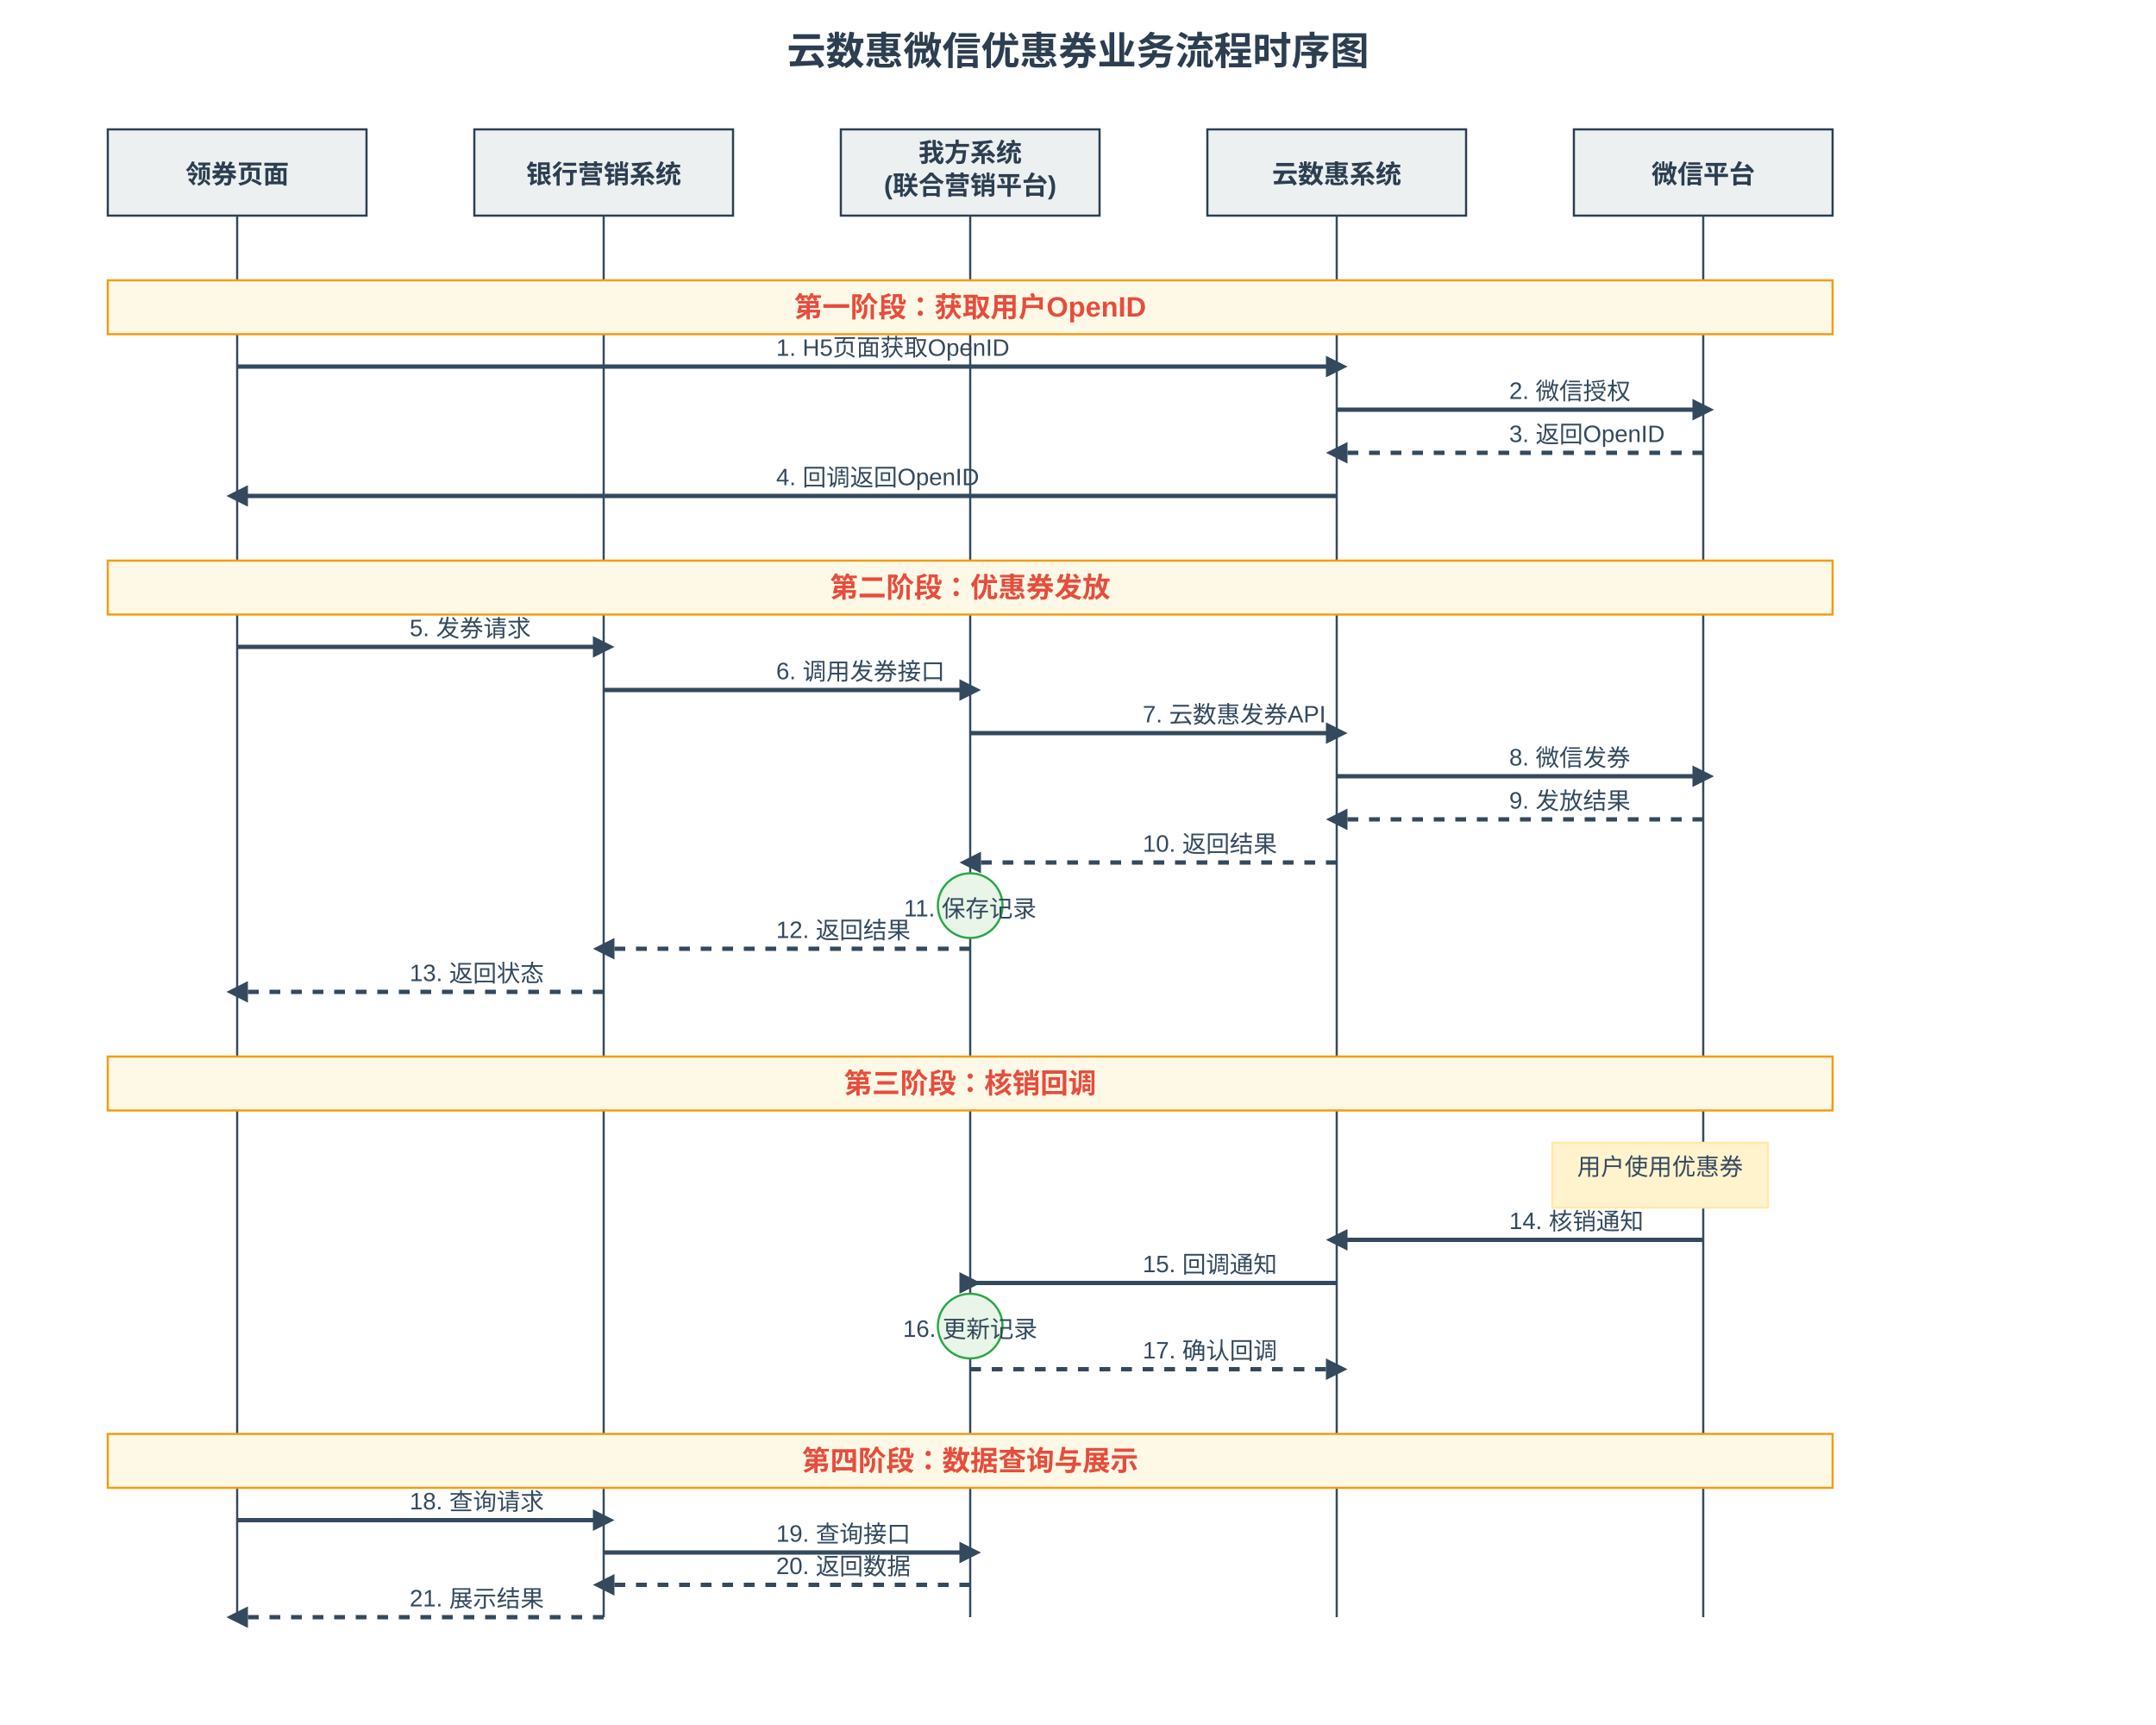
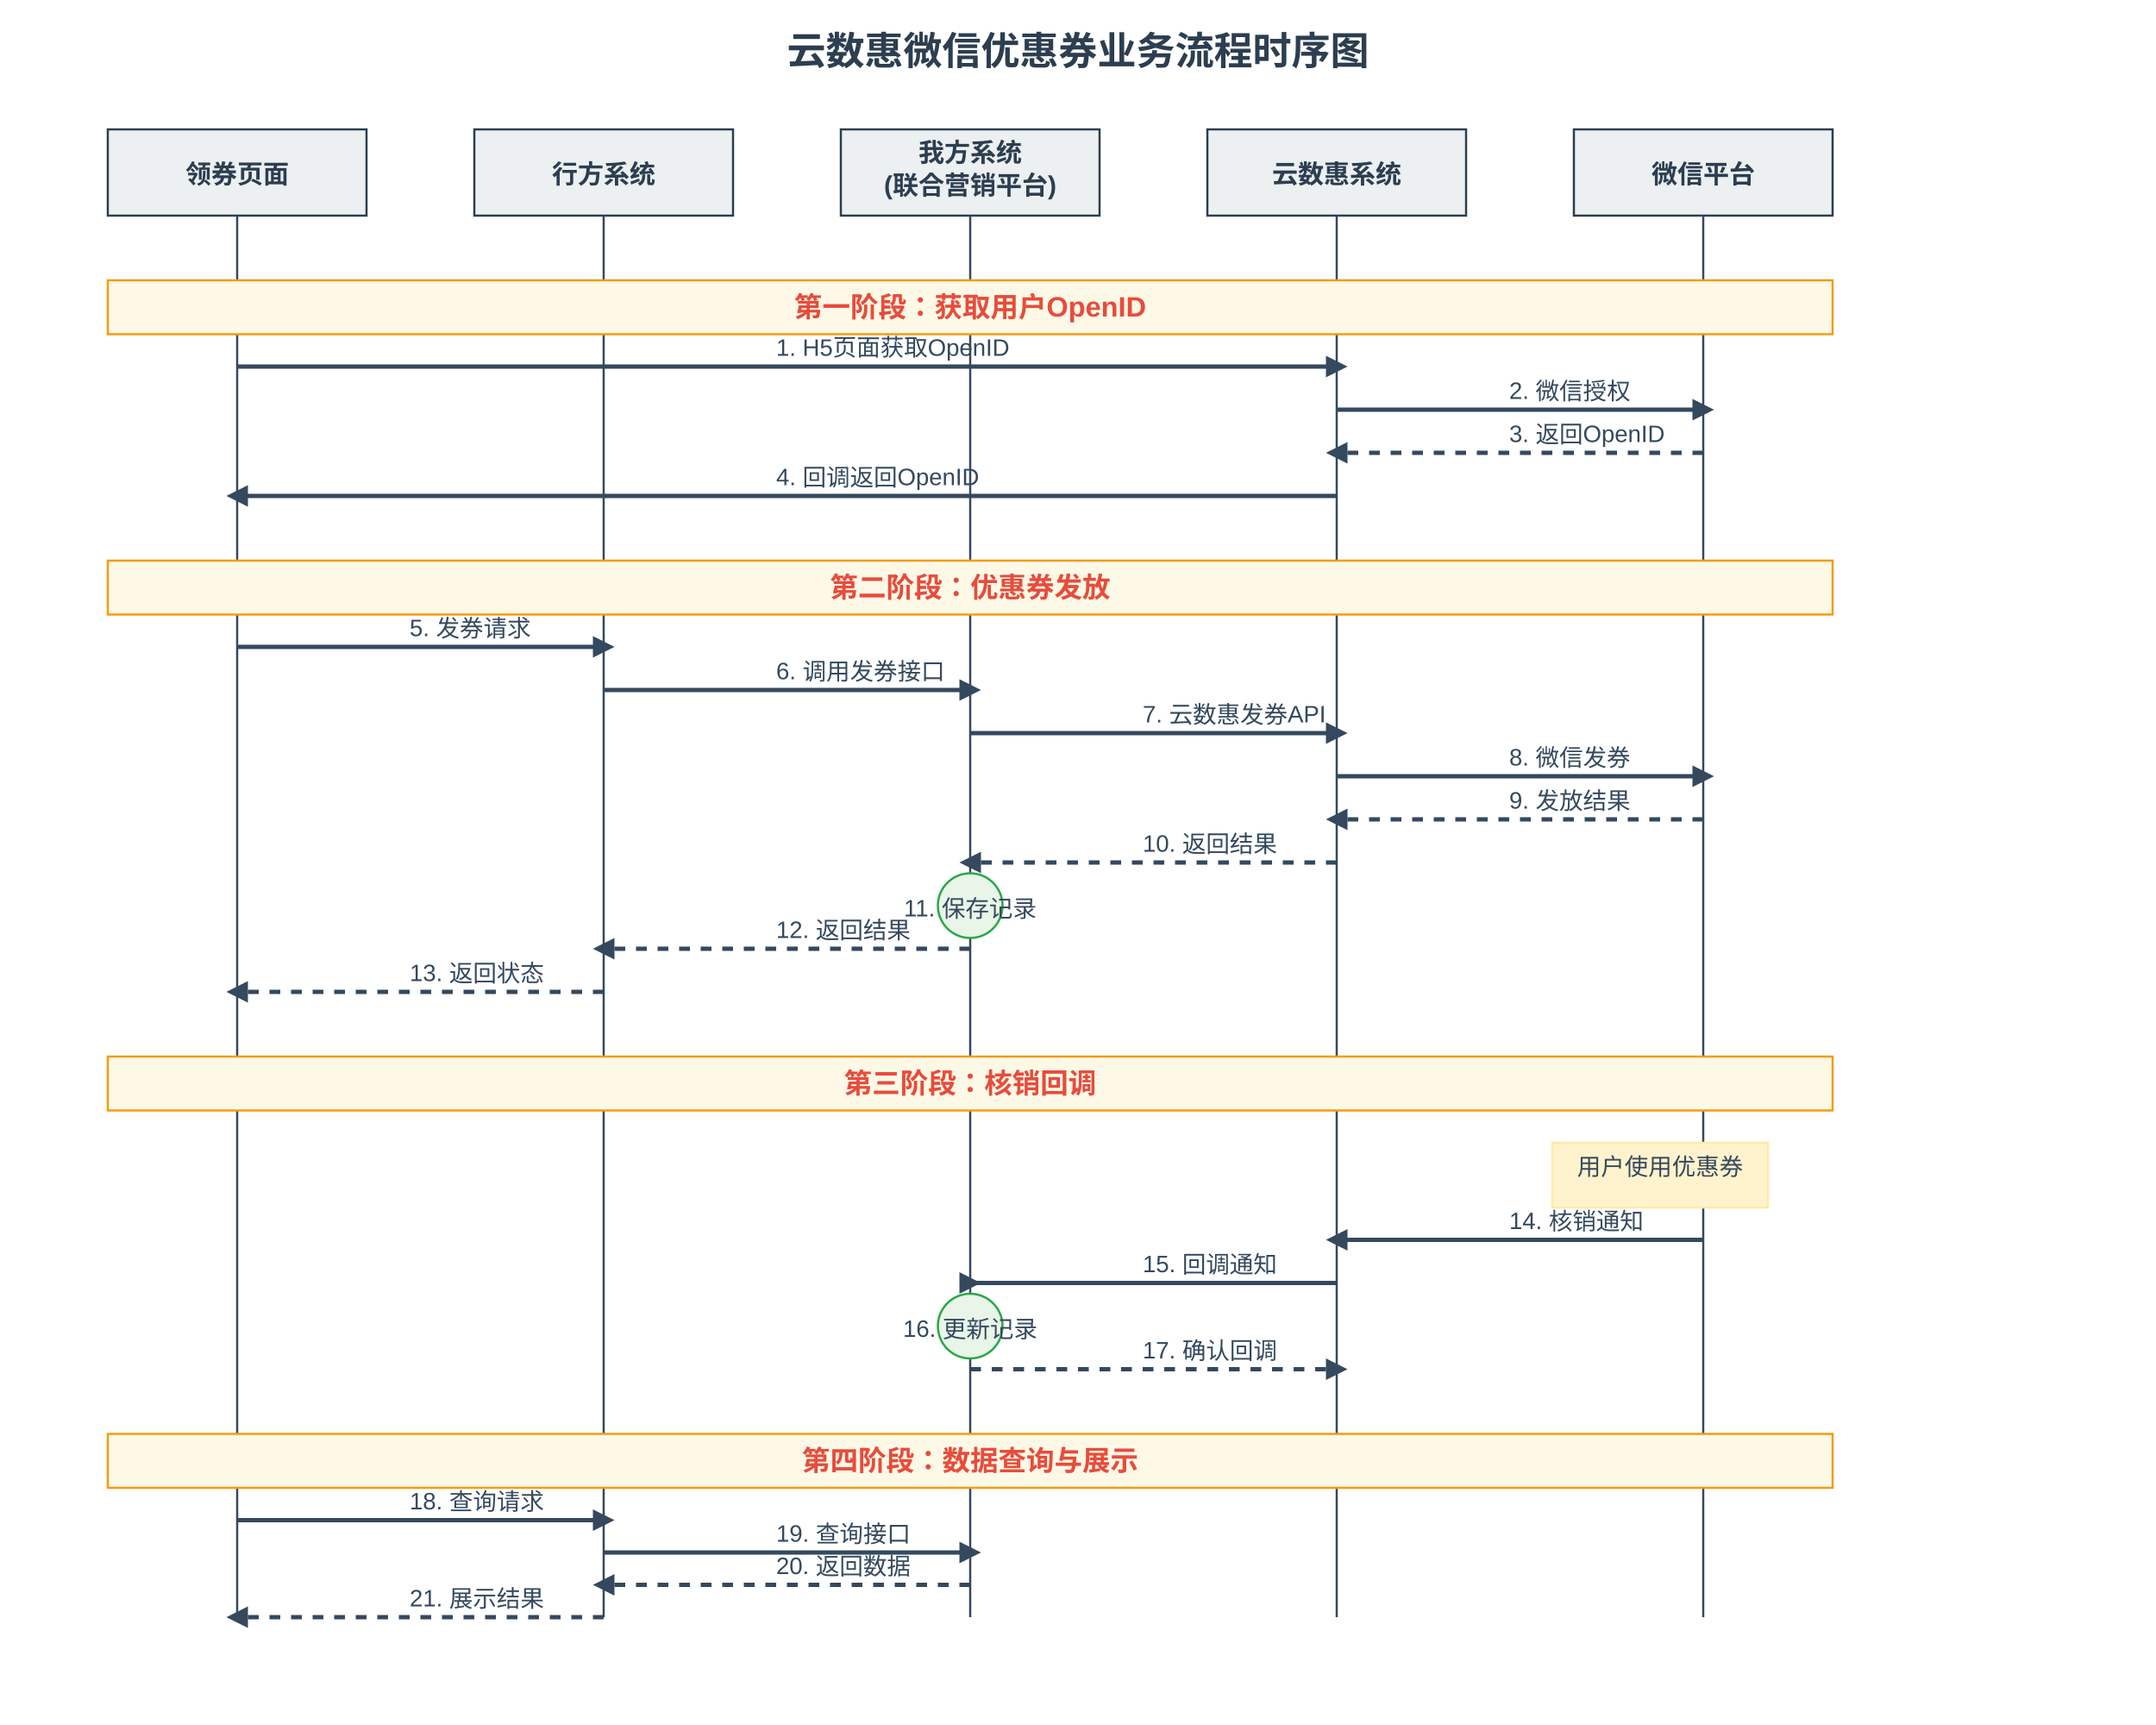
<svg xmlns="http://www.w3.org/2000/svg" viewBox="0 0 1000 800">
  <style>
    .title { font-family: Arial, sans-serif; font-size: 18px; font-weight: bold; fill: #2c3e50; }
    .participant { font-family: Arial, sans-serif; font-size: 12px; font-weight: bold; fill: #2c3e50; text-anchor: middle; }
    .step { font-family: Arial, sans-serif; font-size: 11px; fill: #34495e; }
    .phase { font-family: Arial, sans-serif; font-size: 13px; font-weight: bold; fill: #e74c3c; text-anchor: middle; }
    .line { stroke: #34495e; stroke-width: 1; }
    .arrow { stroke: #34495e; stroke-width: 2; fill: none; }
    .participant-box { fill: #ecf0f1; stroke: #2c3e50; stroke-width: 1; }
    .phase-box { fill: #fef9e7; stroke: #f39c12; stroke-width: 1; }
  </style>
  <text x="500" y="30" class="title" text-anchor="middle">云数惠微信优惠券业务流程时序图</text>
  <rect x="50" y="60" width="120" height="40" class="participant-box" />
  <text x="110" y="85" class="participant">领券页面</text>
  <rect x="220" y="60" width="120" height="40" class="participant-box" />
-   <text x="280" y="85" class="participant">银行营销系统</text>
+   <text x="280" y="85" class="participant">行方系统</text>
  <rect x="390" y="60" width="120" height="40" class="participant-box" />
  <text x="450" y="75" class="participant">我方系统</text>
  <text x="450" y="90" class="participant">(联合营销平台)</text>
  <rect x="560" y="60" width="120" height="40" class="participant-box" />
  <text x="620" y="85" class="participant">云数惠系统</text>
  <rect x="730" y="60" width="120" height="40" class="participant-box" />
  <text x="790" y="85" class="participant">微信平台</text>
  <line x1="110" y1="100" x2="110" y2="750" class="line" />
  <line x1="280" y1="100" x2="280" y2="750" class="line" />
  <line x1="450" y1="100" x2="450" y2="750" class="line" />
  <line x1="620" y1="100" x2="620" y2="750" class="line" />
  <line x1="790" y1="100" x2="790" y2="750" class="line" />
  <rect x="50" y="130" width="800" height="25" class="phase-box" />
  <text x="450" y="147" class="phase">第一阶段：获取用户OpenID</text>
  <line x1="110" y1="170" x2="620" y2="170" class="arrow" />
  <polygon points="615,165 625,170 615,175" fill="#34495e" />
  <text x="360" y="165" class="step">1. H5页面获取OpenID</text>
  <line x1="620" y1="190" x2="790" y2="190" class="arrow" />
  <polygon points="785,185 795,190 785,195" fill="#34495e" />
  <text x="700" y="185" class="step">2. 微信授权</text>
  <line x1="790" y1="210" x2="620" y2="210" class="arrow" stroke-dasharray="5,5" />
  <polygon points="625,205 615,210 625,215" fill="#34495e" />
  <text x="700" y="205" class="step">3. 返回OpenID</text>
  <line x1="620" y1="230" x2="110" y2="230" class="arrow" />
  <polygon points="115,225 105,230 115,235" fill="#34495e" />
  <text x="360" y="225" class="step">4. 回调返回OpenID</text>
  <rect x="50" y="260" width="800" height="25" class="phase-box" />
  <text x="450" y="277" class="phase">第二阶段：优惠券发放</text>
  <line x1="110" y1="300" x2="280" y2="300" class="arrow" />
  <polygon points="275,295 285,300 275,305" fill="#34495e" />
  <text x="190" y="295" class="step">5. 发券请求</text>
  <line x1="280" y1="320" x2="450" y2="320" class="arrow" />
  <polygon points="445,315 455,320 445,325" fill="#34495e" />
  <text x="360" y="315" class="step">6. 调用发券接口</text>
  <line x1="450" y1="340" x2="620" y2="340" class="arrow" />
  <polygon points="615,335 625,340 615,345" fill="#34495e" />
  <text x="530" y="335" class="step">7. 云数惠发券API</text>
  <line x1="620" y1="360" x2="790" y2="360" class="arrow" />
  <polygon points="785,355 795,360 785,365" fill="#34495e" />
  <text x="700" y="355" class="step">8. 微信发券</text>
  <line x1="790" y1="380" x2="620" y2="380" class="arrow" stroke-dasharray="5,5" />
  <polygon points="625,375 615,380 625,385" fill="#34495e" />
  <text x="700" y="375" class="step">9. 发放结果</text>
  <line x1="620" y1="400" x2="450" y2="400" class="arrow" stroke-dasharray="5,5" />
  <polygon points="455,395 445,400 455,405" fill="#34495e" />
  <text x="530" y="395" class="step">10. 返回结果</text>
  <circle cx="450" cy="420" r="15" fill="#e8f5e8" stroke="#28a745" />
  <text x="450" y="425" class="step" text-anchor="middle">11. 保存记录</text>
  <line x1="450" y1="440" x2="280" y2="440" class="arrow" stroke-dasharray="5,5" />
  <polygon points="285,435 275,440 285,445" fill="#34495e" />
  <text x="360" y="435" class="step">12. 返回结果</text>
  <line x1="280" y1="460" x2="110" y2="460" class="arrow" stroke-dasharray="5,5" />
  <polygon points="115,455 105,460 115,465" fill="#34495e" />
  <text x="190" y="455" class="step">13. 返回状态</text>
  <rect x="50" y="490" width="800" height="25" class="phase-box" />
  <text x="450" y="507" class="phase">第三阶段：核销回调</text>
  <rect x="720" y="530" width="100" height="30" fill="#fff3cd" stroke="#ffeaa7" />
  <text x="770" y="545" class="step" text-anchor="middle">用户使用优惠券</text>
  <line x1="790" y1="575" x2="620" y2="575" class="arrow" />
  <polygon points="625,570 615,575 625,580" fill="#34495e" />
  <text x="700" y="570" class="step">14. 核销通知</text>
  <line x1="620" y1="595" x2="450" y2="595" class="arrow" />
  <polygon points="445,590 455,595 445,600" fill="#34495e" />
  <text x="530" y="590" class="step">15. 回调通知</text>
  <circle cx="450" cy="615" r="15" fill="#e8f5e8" stroke="#28a745" />
  <text x="450" y="620" class="step" text-anchor="middle">16. 更新记录</text>
  <line x1="450" y1="635" x2="620" y2="635" class="arrow" stroke-dasharray="5,5" />
  <polygon points="615,630 625,635 615,640" fill="#34495e" />
  <text x="530" y="630" class="step">17. 确认回调</text>
  <rect x="50" y="665" width="800" height="25" class="phase-box" />
  <text x="450" y="682" class="phase">第四阶段：数据查询与展示</text>
  <line x1="110" y1="705" x2="280" y2="705" class="arrow" />
  <polygon points="275,700 285,705 275,710" fill="#34495e" />
  <text x="190" y="700" class="step">18. 查询请求</text>
  <line x1="280" y1="720" x2="450" y2="720" class="arrow" />
  <polygon points="445,715 455,720 445,725" fill="#34495e" />
  <text x="360" y="715" class="step">19. 查询接口</text>
  <line x1="450" y1="735" x2="280" y2="735" class="arrow" stroke-dasharray="5,5" />
  <polygon points="285,730 275,735 285,740" fill="#34495e" />
  <text x="360" y="730" class="step">20. 返回数据</text>
  <line x1="280" y1="750" x2="110" y2="750" class="arrow" stroke-dasharray="5,5" />
  <polygon points="115,745 105,750 115,755" fill="#34495e" />
  <text x="190" y="745" class="step">21. 展示结果</text>
</svg>
